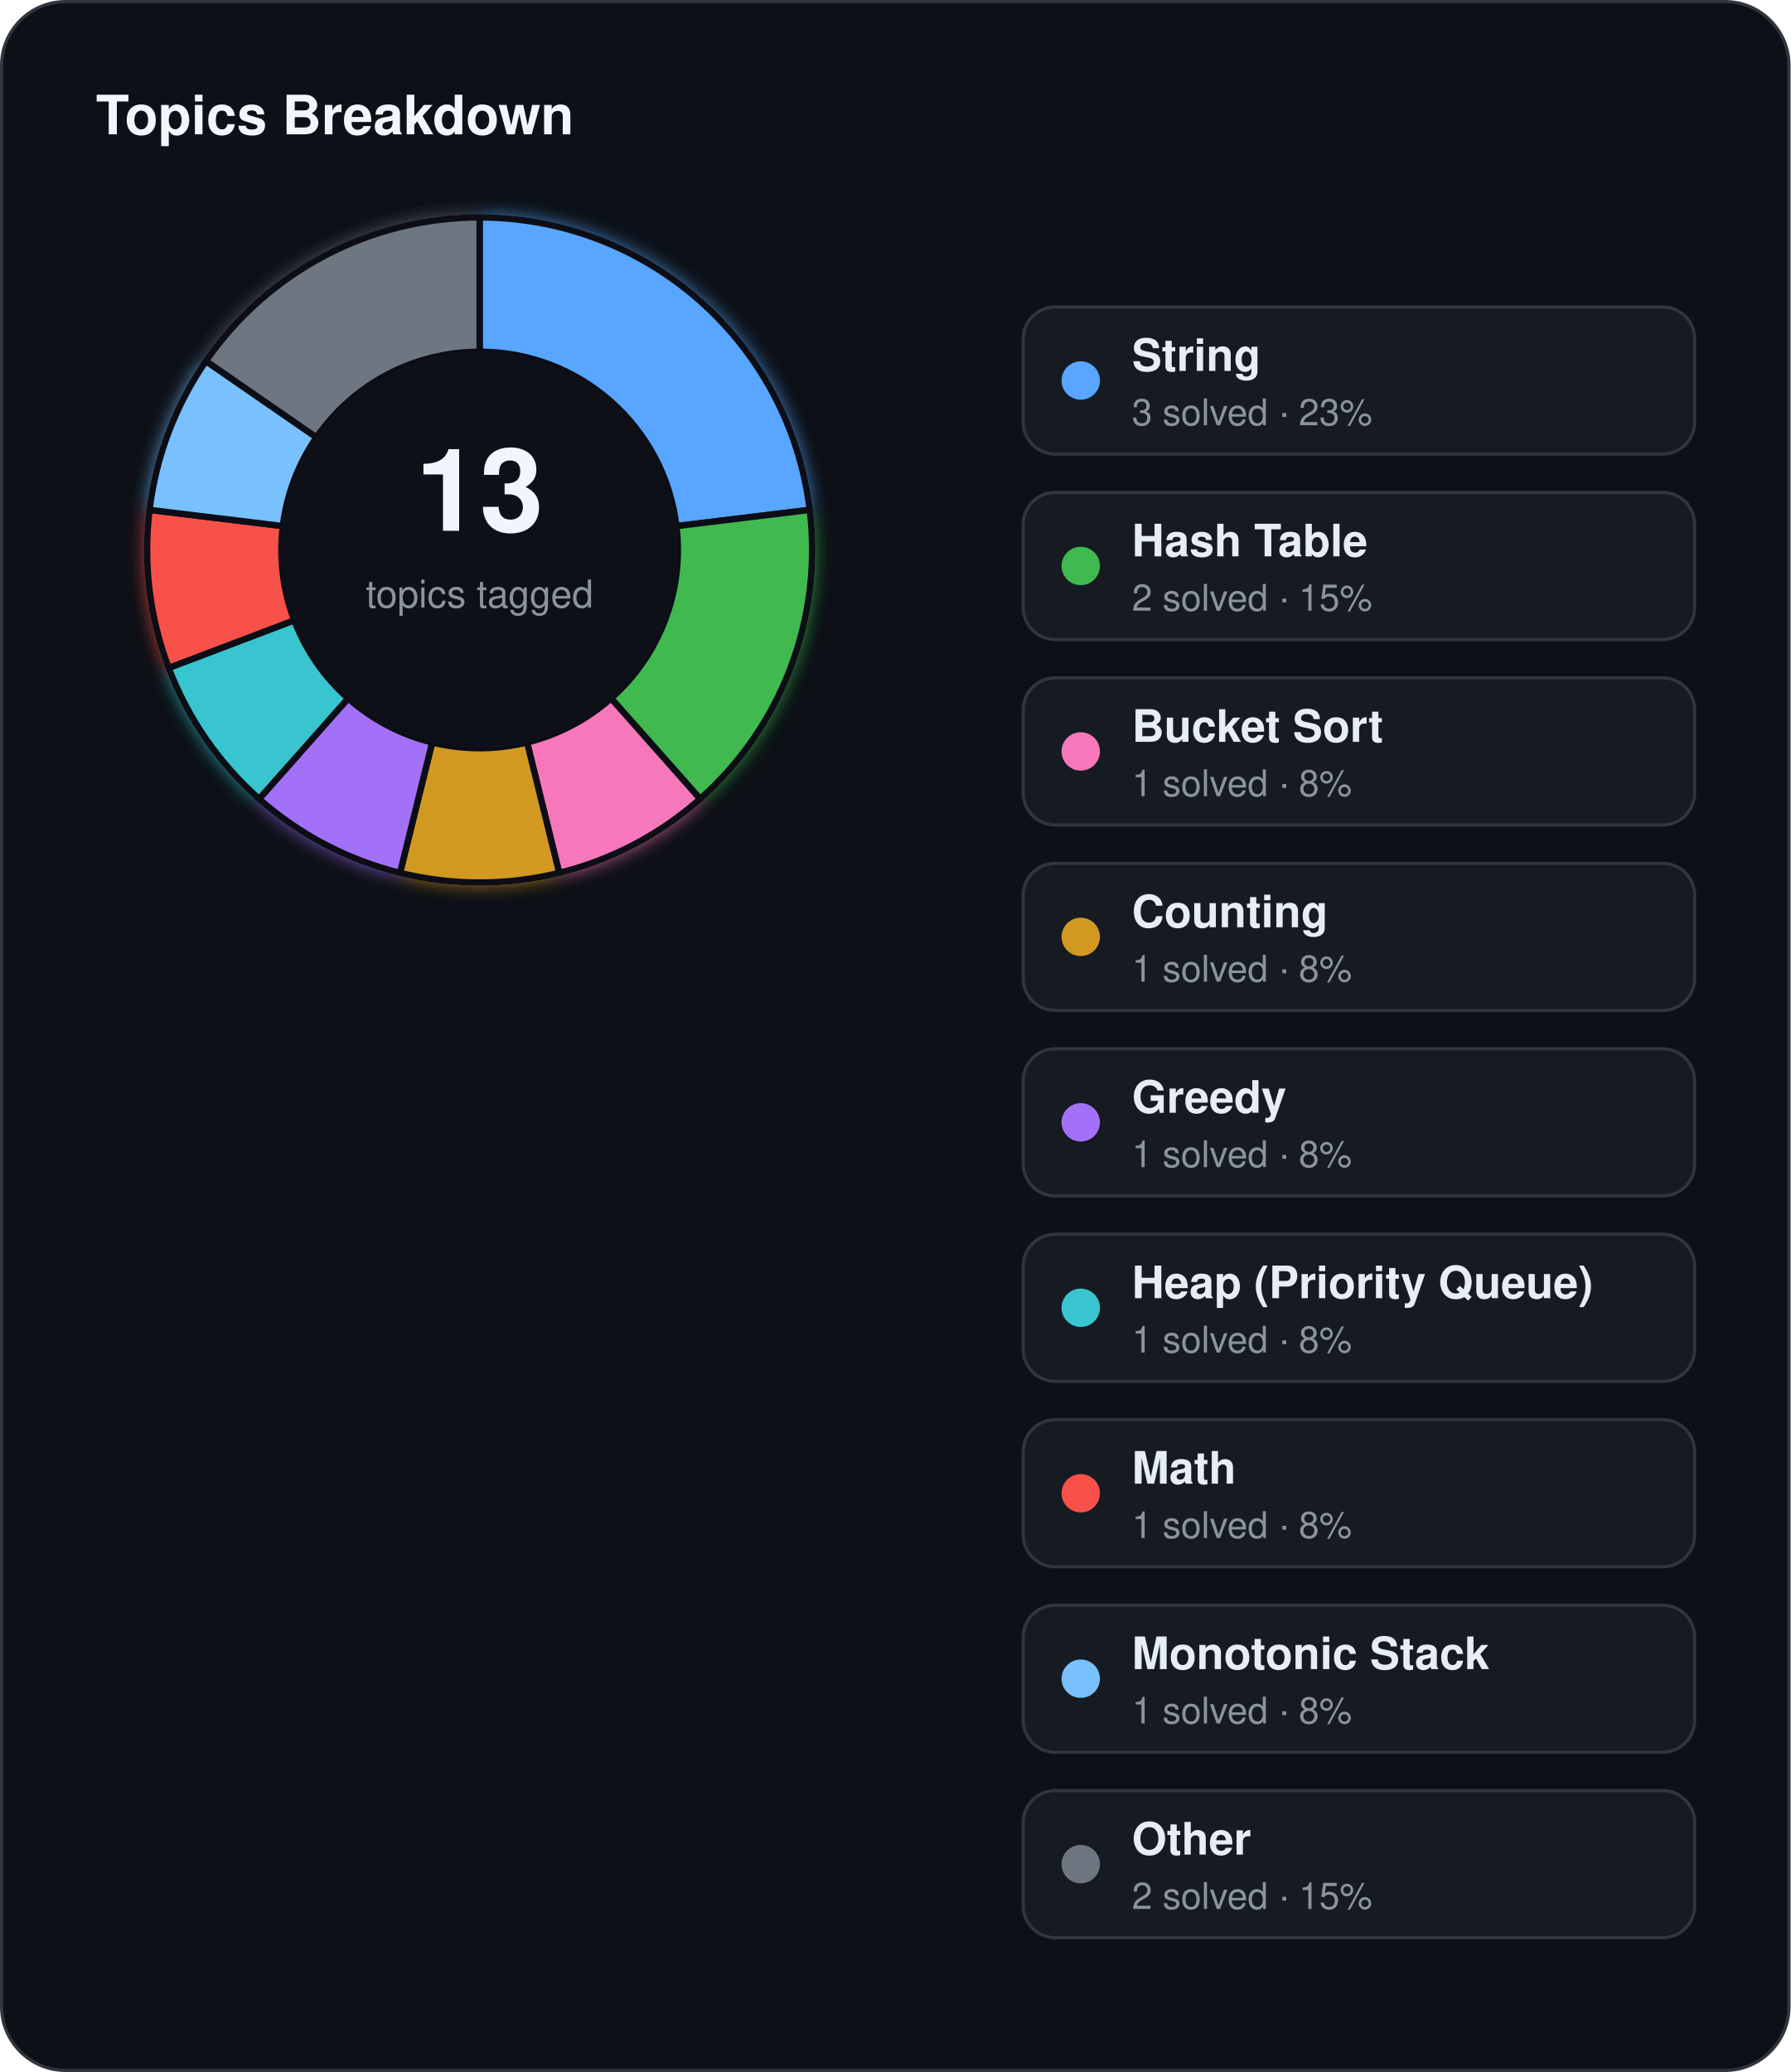
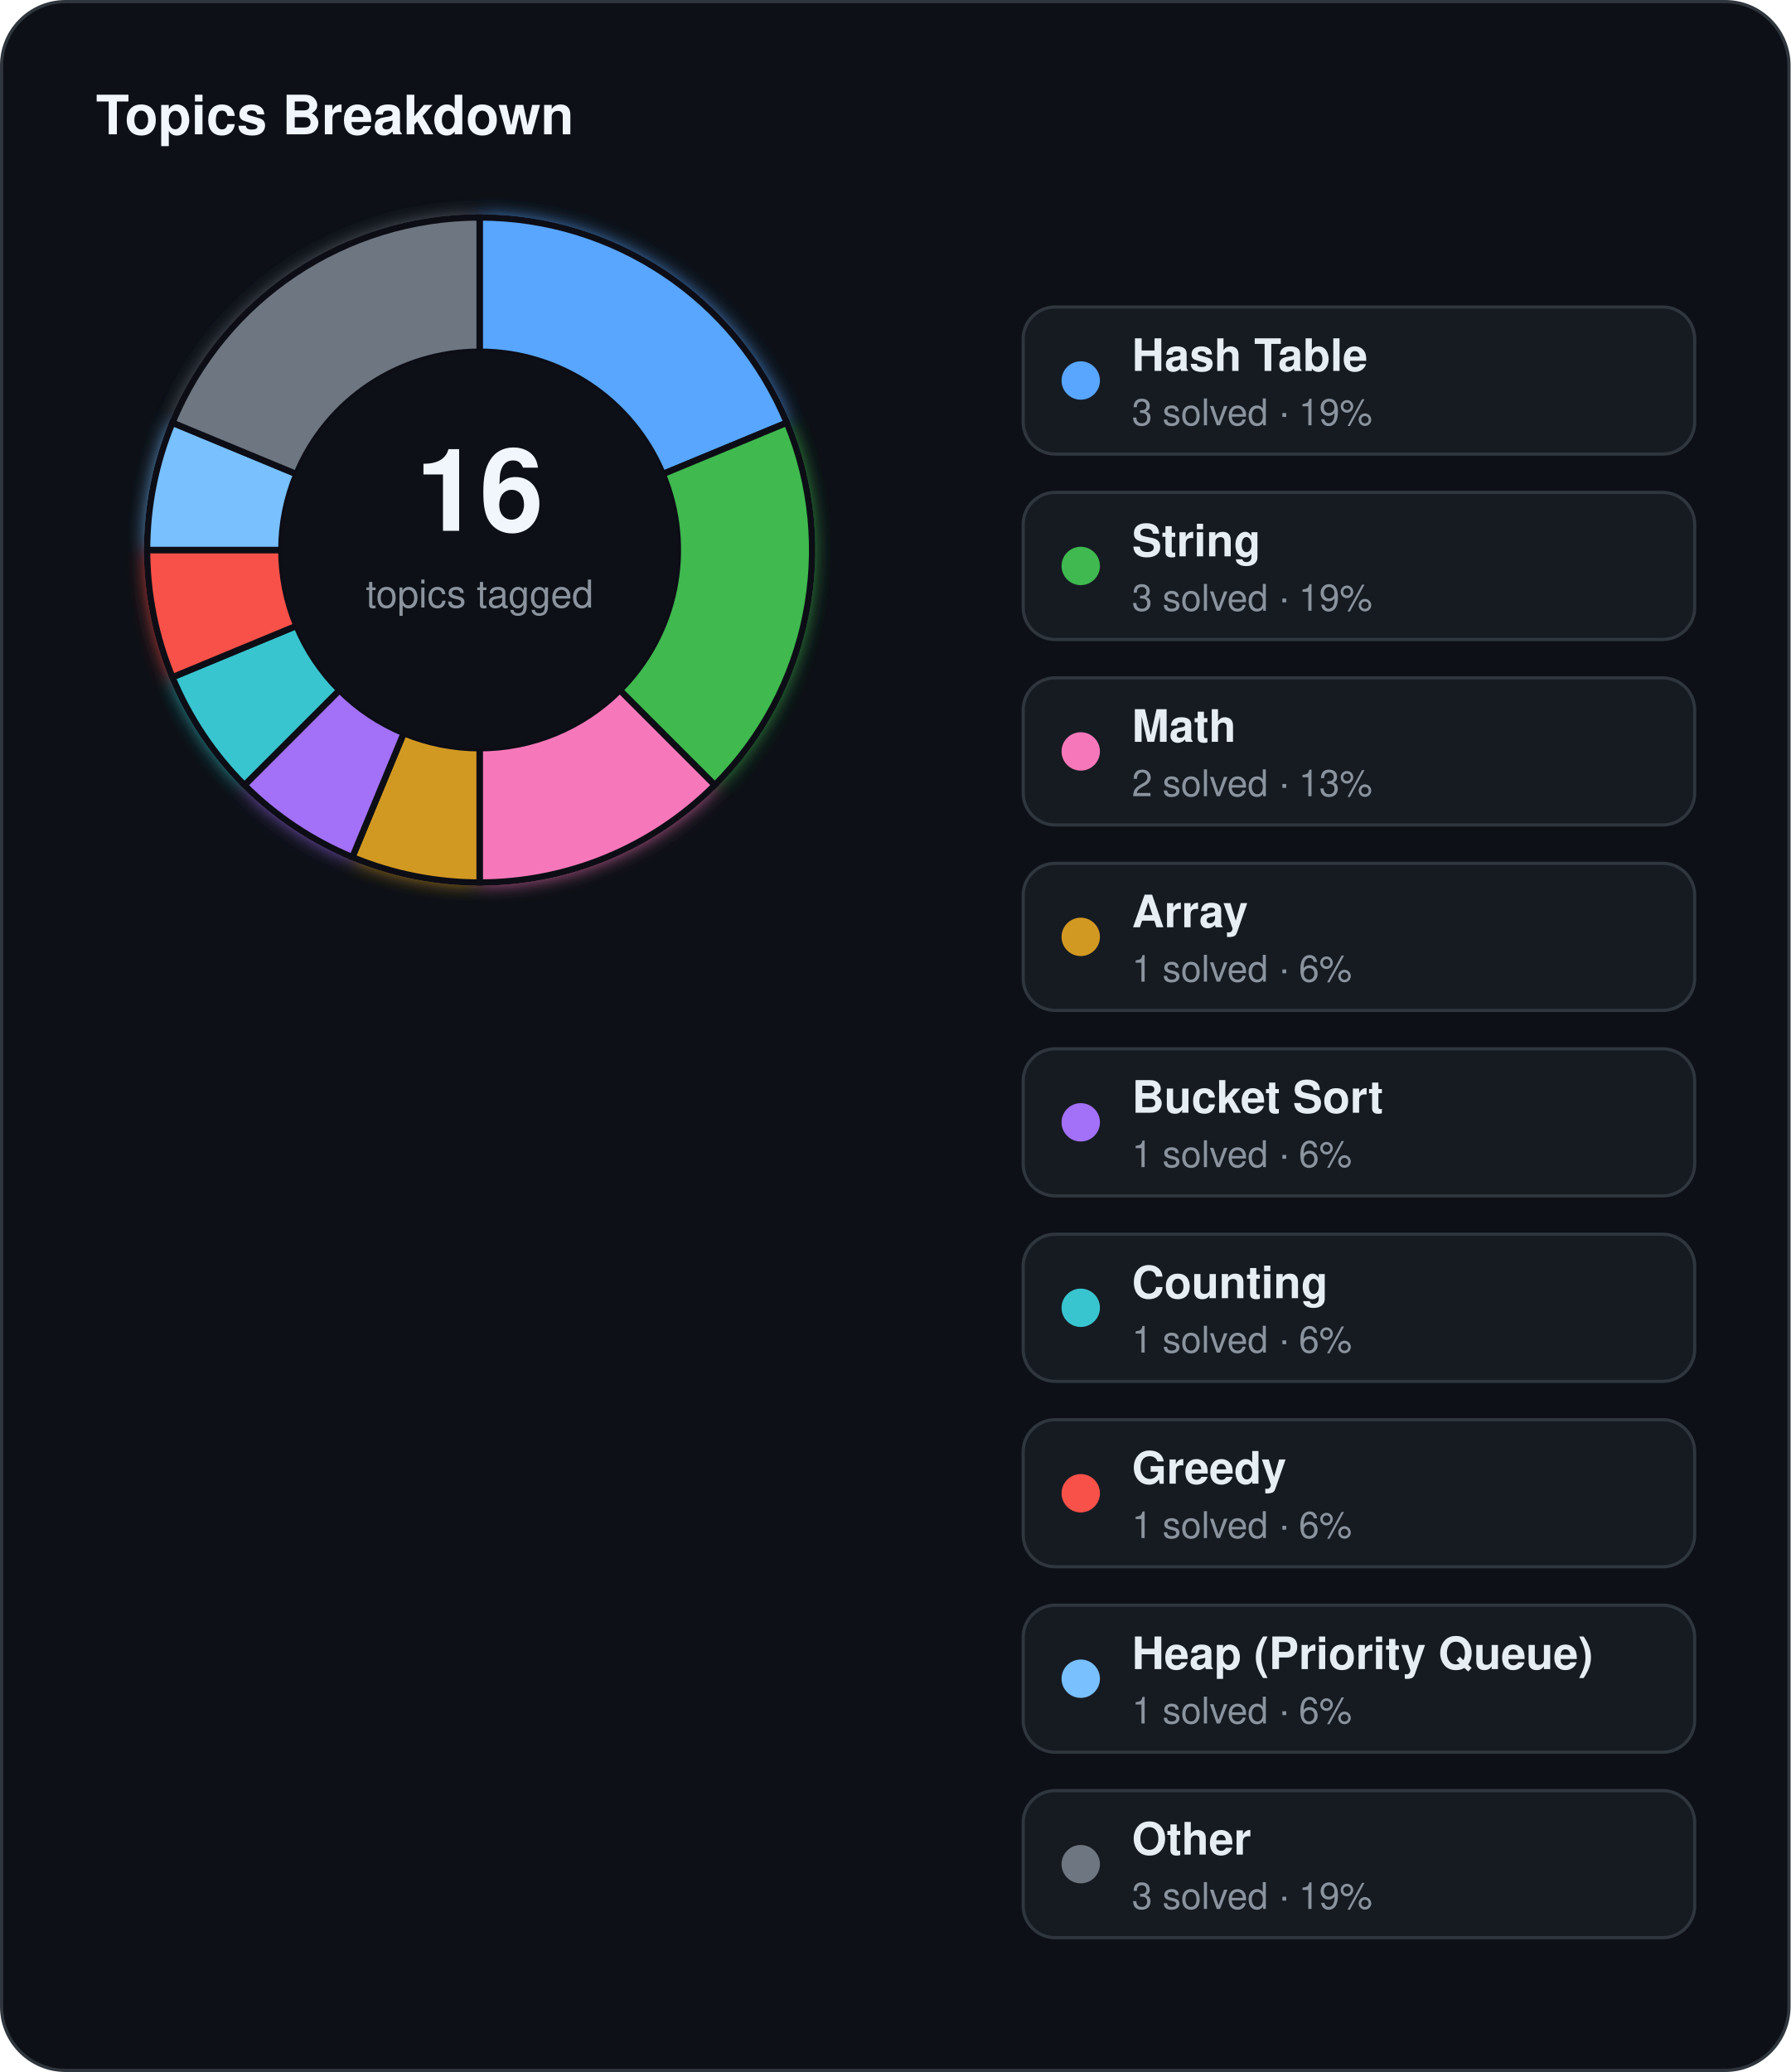
<svg xmlns="http://www.w3.org/2000/svg" width="560" height="648" viewBox="0 0 560 648">
  <defs>
    <filter id="topics-glow" x="-60%" y="-60%" width="220%" height="220%">
      <feGaussianBlur stdDeviation="3" result="blur" />
      <feMerge>
        <feMergeNode in="blur" />
        <feMergeNode in="SourceGraphic" />
      </feMerge>
    </filter>
  </defs>
  <rect x="0.5" y="0.5" width="559" height="647" rx="20" fill="#0d1117" stroke="#30363d" stroke-width="1" />
  <text x="30" y="42" fill="#f0f6fc" font-family="Segoe UI, Helvetica, Arial, sans-serif" font-size="17" font-weight="700">Topics Breakdown</text>
  <g filter="url(#topics-glow)">
-     <path d="M 150.00,68.00 A 104,104 0 0 1 253.24,159.46 L 211.55,164.53 A 62,62 0 0 0 150.00,110.00 Z" fill="#58a6ff" stroke="#0d1117" stroke-width="2" />
-     <path d="M 253.24,159.46 A 104,104 0 0 1 218.96,249.85 L 191.11,218.41 A 62,62 0 0 0 211.55,164.53 Z" fill="#3fb950" stroke="#0d1117" stroke-width="2" />
-     <path d="M 218.96,249.85 A 104,104 0 0 1 174.89,272.98 L 164.84,232.20 A 62,62 0 0 0 191.11,218.41 Z" fill="#f778ba" stroke="#0d1117" stroke-width="2" />
-     <path d="M 174.89,272.98 A 104,104 0 0 1 125.11,272.98 L 135.16,232.20 A 62,62 0 0 0 164.84,232.20 Z" fill="#d29922" stroke="#0d1117" stroke-width="2" />
-     <path d="M 125.11,272.98 A 104,104 0 0 1 81.04,249.85 L 108.89,218.41 A 62,62 0 0 0 135.16,232.20 Z" fill="#a371f7" stroke="#0d1117" stroke-width="2" />
-     <path d="M 81.04,249.85 A 104,104 0 0 1 52.76,208.88 L 92.03,193.99 A 62,62 0 0 0 108.89,218.41 Z" fill="#39c5cf" stroke="#0d1117" stroke-width="2" />
-     <path d="M 52.76,208.88 A 104,104 0 0 1 46.76,159.46 L 88.45,164.53 A 62,62 0 0 0 92.03,193.99 Z" fill="#f85149" stroke="#0d1117" stroke-width="2" />
-     <path d="M 46.76,159.46 A 104,104 0 0 1 64.41,112.92 L 98.98,136.78 A 62,62 0 0 0 88.45,164.53 Z" fill="#79c0ff" stroke="#0d1117" stroke-width="2" />
-     <path d="M 64.41,112.92 A 104,104 0 0 1 150.00,68.00 L 150.00,110.00 A 62,62 0 0 0 98.98,136.78 Z" fill="#6e7681" stroke="#0d1117" stroke-width="2" />
+     <path d="M 150.00,68.00 A 104,104 0 0 1 246.08,132.20 L 207.28,148.27 A 62,62 0 0 0 150.00,110.00 Z" fill="#58a6ff" stroke="#0d1117" stroke-width="2" />
+     <path d="M 246.08,132.20 A 104,104 0 0 1 223.54,245.54 L 193.84,215.84 A 62,62 0 0 0 207.28,148.27 Z" fill="#3fb950" stroke="#0d1117" stroke-width="2" />
+     <path d="M 223.54,245.54 A 104,104 0 0 1 150.00,276.00 L 150.00,234.00 A 62,62 0 0 0 193.84,215.84 Z" fill="#f778ba" stroke="#0d1117" stroke-width="2" />
+     <path d="M 150.00,276.00 A 104,104 0 0 1 110.20,268.08 L 126.27,229.28 A 62,62 0 0 0 150.00,234.00 Z" fill="#d29922" stroke="#0d1117" stroke-width="2" />
+     <path d="M 110.20,268.08 A 104,104 0 0 1 76.46,245.54 L 106.16,215.84 A 62,62 0 0 0 126.27,229.28 Z" fill="#a371f7" stroke="#0d1117" stroke-width="2" />
+     <path d="M 76.46,245.54 A 104,104 0 0 1 53.92,211.80 L 92.72,195.73 A 62,62 0 0 0 106.16,215.84 Z" fill="#39c5cf" stroke="#0d1117" stroke-width="2" />
+     <path d="M 53.92,211.80 A 104,104 0 0 1 46.00,172.00 L 88.00,172.00 A 62,62 0 0 0 92.72,195.73 Z" fill="#f85149" stroke="#0d1117" stroke-width="2" />
+     <path d="M 46.00,172.00 A 104,104 0 0 1 53.92,132.20 L 92.72,148.27 A 62,62 0 0 0 88.00,172.00 Z" fill="#79c0ff" stroke="#0d1117" stroke-width="2" />
+     <path d="M 53.92,132.20 A 104,104 0 0 1 150.00,68.00 L 150.00,110.00 A 62,62 0 0 0 92.72,148.27 Z" fill="#6e7681" stroke="#0d1117" stroke-width="2" />
  </g>
  <circle cx="150" cy="172" r="62" fill="#0d1117" />
-   <text x="150" y="166" text-anchor="middle" fill="#f0f6fc" font-family="Segoe UI, Helvetica, Arial, sans-serif" font-size="36" font-weight="700">13</text>
+   <text x="150" y="166" text-anchor="middle" fill="#f0f6fc" font-family="Segoe UI, Helvetica, Arial, sans-serif" font-size="36" font-weight="700">16</text>
  <text x="150" y="190" text-anchor="middle" fill="#8b949e" font-family="Segoe UI, Helvetica, Arial, sans-serif" font-size="12">topics tagged</text>
  <rect x="320" y="96" width="210" height="46" rx="10" fill="#161b22" stroke="#30363d" stroke-width="1" />
  <circle cx="338" cy="119" r="6" fill="#58a6ff" />
-   <text x="354" y="116" fill="#e6edf3" font-family="Segoe UI, Helvetica, Arial, sans-serif" font-size="14" font-weight="600">String</text>
-   <text x="354" y="133" fill="#8b949e" font-family="Segoe UI, Helvetica, Arial, sans-serif" font-size="11.5">3 solved · 23%</text>
+   <text x="354" y="116" fill="#e6edf3" font-family="Segoe UI, Helvetica, Arial, sans-serif" font-size="14" font-weight="600">Hash Table</text>
+   <text x="354" y="133" fill="#8b949e" font-family="Segoe UI, Helvetica, Arial, sans-serif" font-size="11.5">3 solved · 19%</text>
  <rect x="320" y="154" width="210" height="46" rx="10" fill="#161b22" stroke="#30363d" stroke-width="1" />
  <circle cx="338" cy="177" r="6" fill="#3fb950" />
-   <text x="354" y="174" fill="#e6edf3" font-family="Segoe UI, Helvetica, Arial, sans-serif" font-size="14" font-weight="600">Hash Table</text>
-   <text x="354" y="191" fill="#8b949e" font-family="Segoe UI, Helvetica, Arial, sans-serif" font-size="11.5">2 solved · 15%</text>
+   <text x="354" y="174" fill="#e6edf3" font-family="Segoe UI, Helvetica, Arial, sans-serif" font-size="14" font-weight="600">String</text>
+   <text x="354" y="191" fill="#8b949e" font-family="Segoe UI, Helvetica, Arial, sans-serif" font-size="11.5">3 solved · 19%</text>
  <rect x="320" y="212" width="210" height="46" rx="10" fill="#161b22" stroke="#30363d" stroke-width="1" />
  <circle cx="338" cy="235" r="6" fill="#f778ba" />
-   <text x="354" y="232" fill="#e6edf3" font-family="Segoe UI, Helvetica, Arial, sans-serif" font-size="14" font-weight="600">Bucket Sort</text>
-   <text x="354" y="249" fill="#8b949e" font-family="Segoe UI, Helvetica, Arial, sans-serif" font-size="11.5">1 solved · 8%</text>
+   <text x="354" y="232" fill="#e6edf3" font-family="Segoe UI, Helvetica, Arial, sans-serif" font-size="14" font-weight="600">Math</text>
+   <text x="354" y="249" fill="#8b949e" font-family="Segoe UI, Helvetica, Arial, sans-serif" font-size="11.5">2 solved · 13%</text>
  <rect x="320" y="270" width="210" height="46" rx="10" fill="#161b22" stroke="#30363d" stroke-width="1" />
  <circle cx="338" cy="293" r="6" fill="#d29922" />
-   <text x="354" y="290" fill="#e6edf3" font-family="Segoe UI, Helvetica, Arial, sans-serif" font-size="14" font-weight="600">Counting</text>
-   <text x="354" y="307" fill="#8b949e" font-family="Segoe UI, Helvetica, Arial, sans-serif" font-size="11.5">1 solved · 8%</text>
+   <text x="354" y="290" fill="#e6edf3" font-family="Segoe UI, Helvetica, Arial, sans-serif" font-size="14" font-weight="600">Array</text>
+   <text x="354" y="307" fill="#8b949e" font-family="Segoe UI, Helvetica, Arial, sans-serif" font-size="11.5">1 solved · 6%</text>
  <rect x="320" y="328" width="210" height="46" rx="10" fill="#161b22" stroke="#30363d" stroke-width="1" />
  <circle cx="338" cy="351" r="6" fill="#a371f7" />
-   <text x="354" y="348" fill="#e6edf3" font-family="Segoe UI, Helvetica, Arial, sans-serif" font-size="14" font-weight="600">Greedy</text>
-   <text x="354" y="365" fill="#8b949e" font-family="Segoe UI, Helvetica, Arial, sans-serif" font-size="11.5">1 solved · 8%</text>
+   <text x="354" y="348" fill="#e6edf3" font-family="Segoe UI, Helvetica, Arial, sans-serif" font-size="14" font-weight="600">Bucket Sort</text>
+   <text x="354" y="365" fill="#8b949e" font-family="Segoe UI, Helvetica, Arial, sans-serif" font-size="11.5">1 solved · 6%</text>
  <rect x="320" y="386" width="210" height="46" rx="10" fill="#161b22" stroke="#30363d" stroke-width="1" />
  <circle cx="338" cy="409" r="6" fill="#39c5cf" />
-   <text x="354" y="406" fill="#e6edf3" font-family="Segoe UI, Helvetica, Arial, sans-serif" font-size="14" font-weight="600">Heap (Priority Queue)</text>
-   <text x="354" y="423" fill="#8b949e" font-family="Segoe UI, Helvetica, Arial, sans-serif" font-size="11.5">1 solved · 8%</text>
+   <text x="354" y="406" fill="#e6edf3" font-family="Segoe UI, Helvetica, Arial, sans-serif" font-size="14" font-weight="600">Counting</text>
+   <text x="354" y="423" fill="#8b949e" font-family="Segoe UI, Helvetica, Arial, sans-serif" font-size="11.5">1 solved · 6%</text>
  <rect x="320" y="444" width="210" height="46" rx="10" fill="#161b22" stroke="#30363d" stroke-width="1" />
  <circle cx="338" cy="467" r="6" fill="#f85149" />
-   <text x="354" y="464" fill="#e6edf3" font-family="Segoe UI, Helvetica, Arial, sans-serif" font-size="14" font-weight="600">Math</text>
-   <text x="354" y="481" fill="#8b949e" font-family="Segoe UI, Helvetica, Arial, sans-serif" font-size="11.5">1 solved · 8%</text>
+   <text x="354" y="464" fill="#e6edf3" font-family="Segoe UI, Helvetica, Arial, sans-serif" font-size="14" font-weight="600">Greedy</text>
+   <text x="354" y="481" fill="#8b949e" font-family="Segoe UI, Helvetica, Arial, sans-serif" font-size="11.5">1 solved · 6%</text>
  <rect x="320" y="502" width="210" height="46" rx="10" fill="#161b22" stroke="#30363d" stroke-width="1" />
  <circle cx="338" cy="525" r="6" fill="#79c0ff" />
-   <text x="354" y="522" fill="#e6edf3" font-family="Segoe UI, Helvetica, Arial, sans-serif" font-size="14" font-weight="600">Monotonic Stack</text>
-   <text x="354" y="539" fill="#8b949e" font-family="Segoe UI, Helvetica, Arial, sans-serif" font-size="11.5">1 solved · 8%</text>
+   <text x="354" y="522" fill="#e6edf3" font-family="Segoe UI, Helvetica, Arial, sans-serif" font-size="14" font-weight="600">Heap (Priority Queue)</text>
+   <text x="354" y="539" fill="#8b949e" font-family="Segoe UI, Helvetica, Arial, sans-serif" font-size="11.5">1 solved · 6%</text>
  <rect x="320" y="560" width="210" height="46" rx="10" fill="#161b22" stroke="#30363d" stroke-width="1" />
  <circle cx="338" cy="583" r="6" fill="#6e7681" />
  <text x="354" y="580" fill="#e6edf3" font-family="Segoe UI, Helvetica, Arial, sans-serif" font-size="14" font-weight="600">Other</text>
-   <text x="354" y="597" fill="#8b949e" font-family="Segoe UI, Helvetica, Arial, sans-serif" font-size="11.5">2 solved · 15%</text>
+   <text x="354" y="597" fill="#8b949e" font-family="Segoe UI, Helvetica, Arial, sans-serif" font-size="11.5">3 solved · 19%</text>
</svg>
